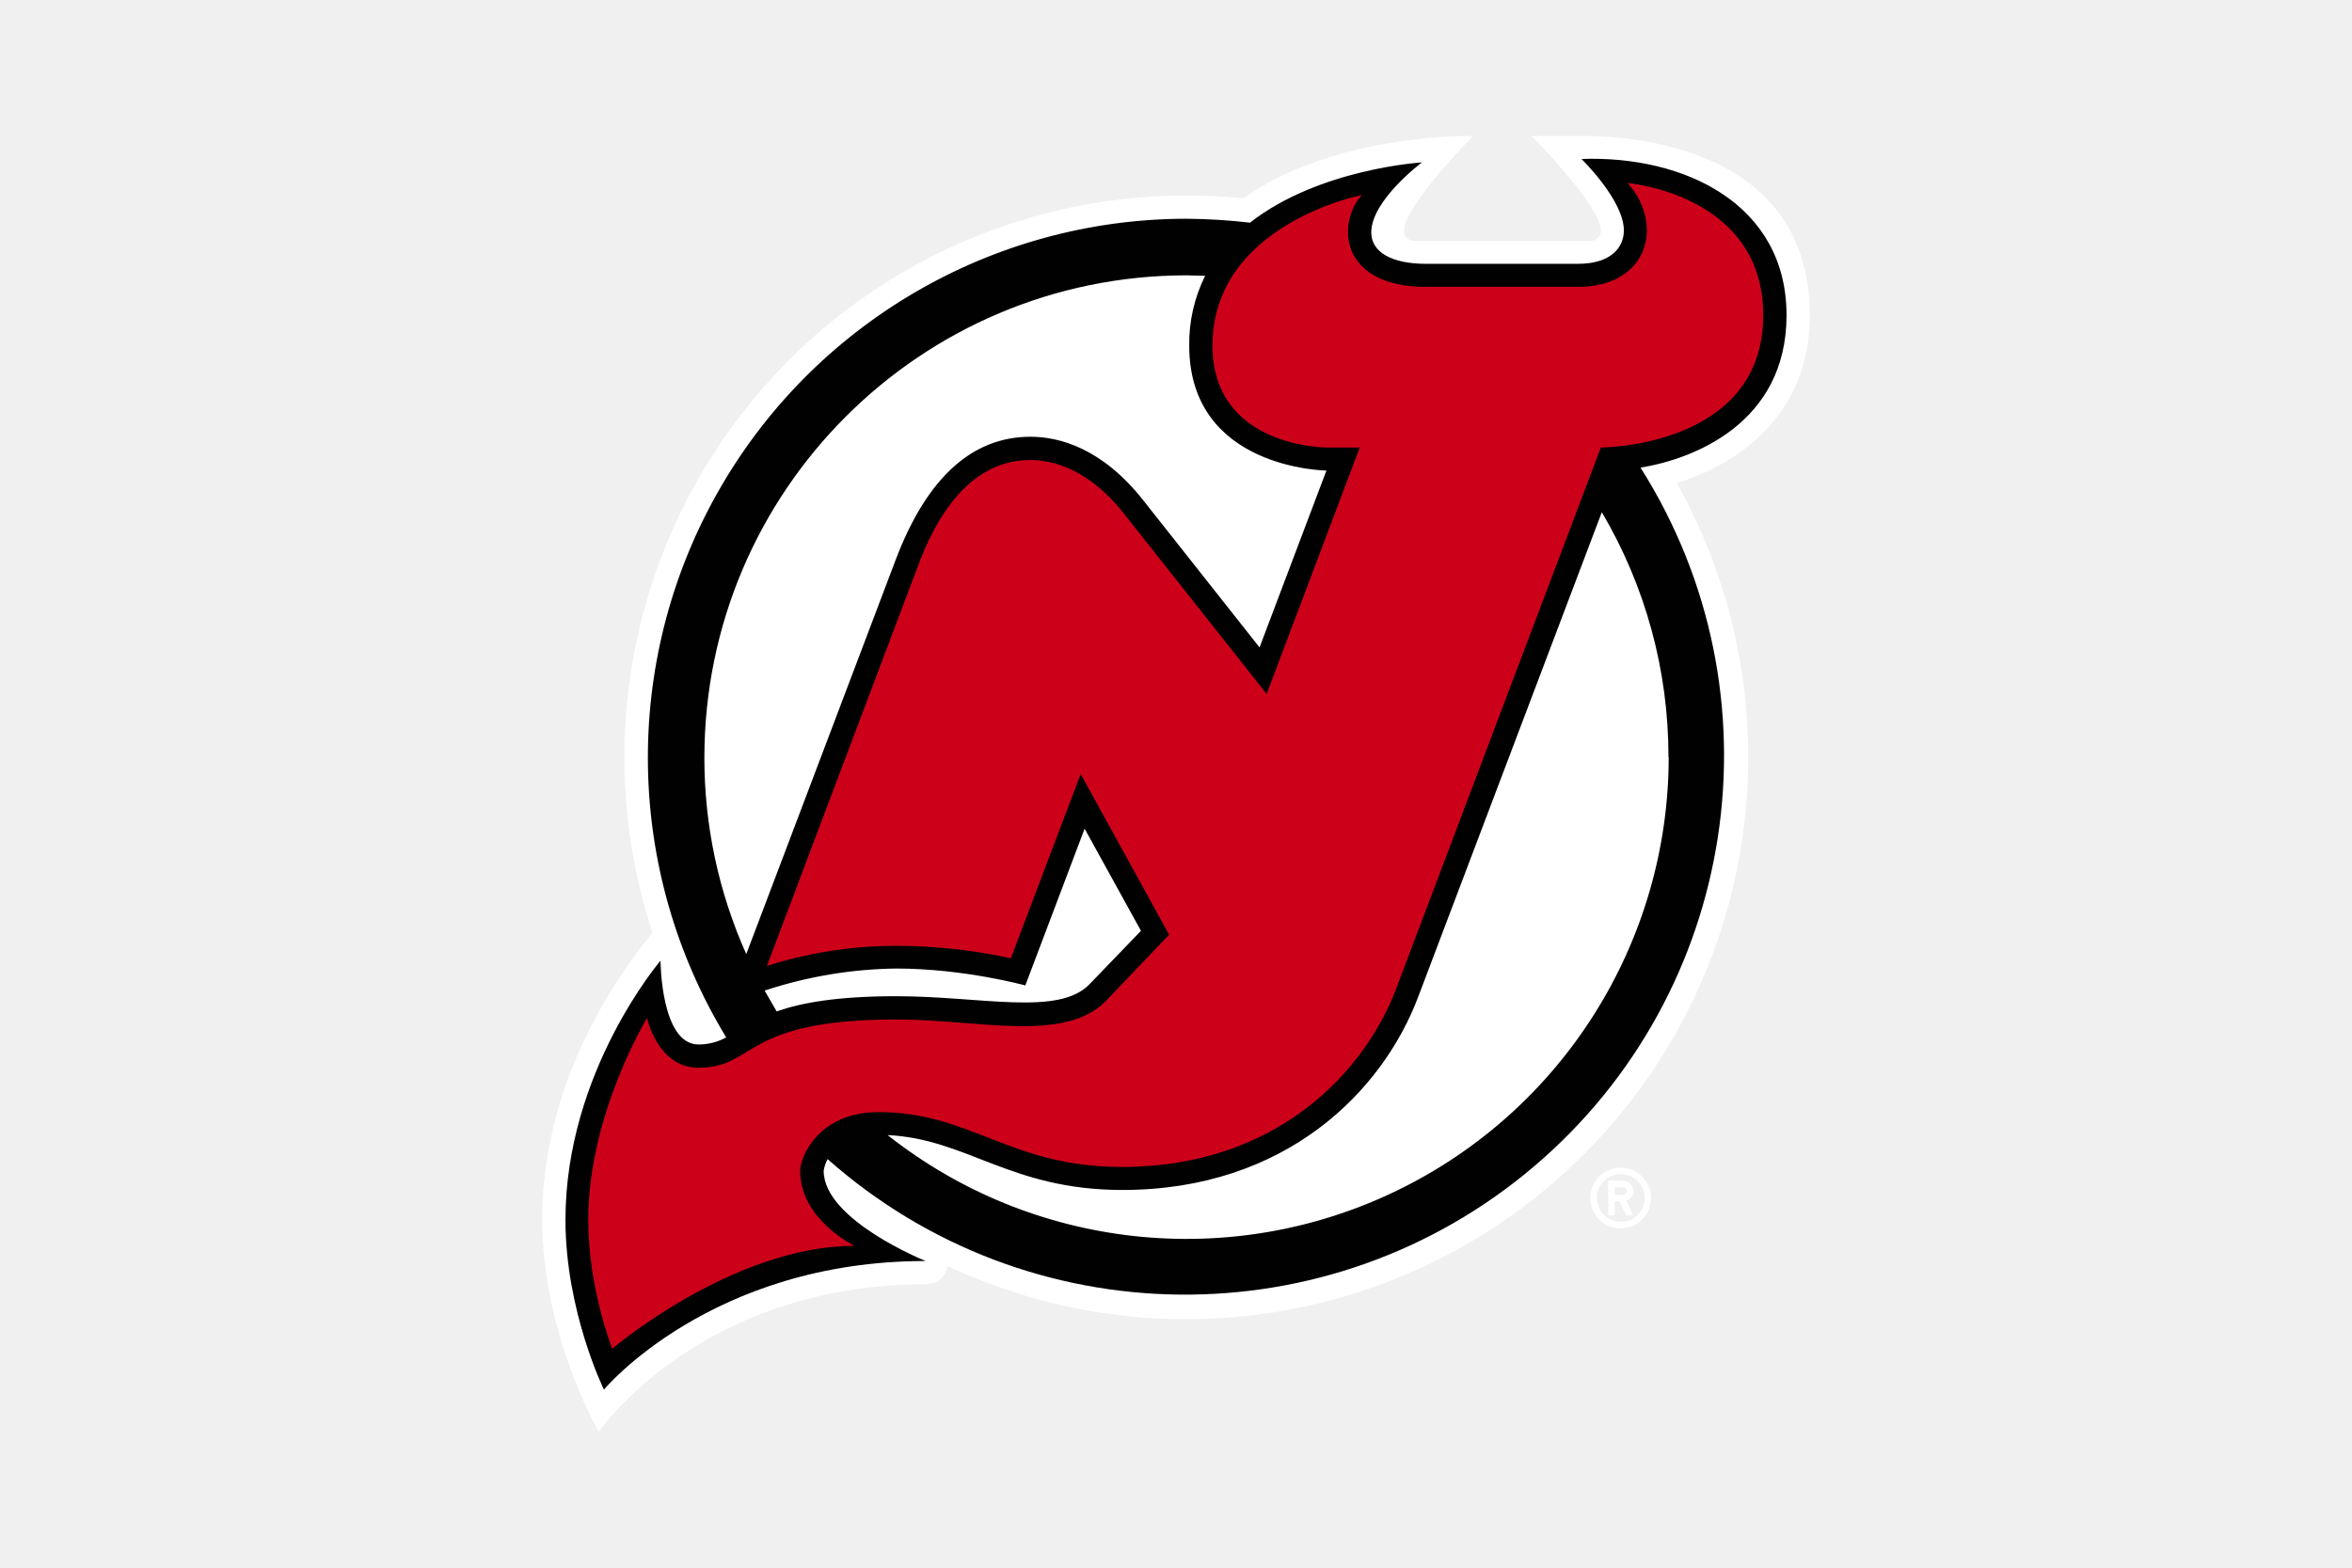
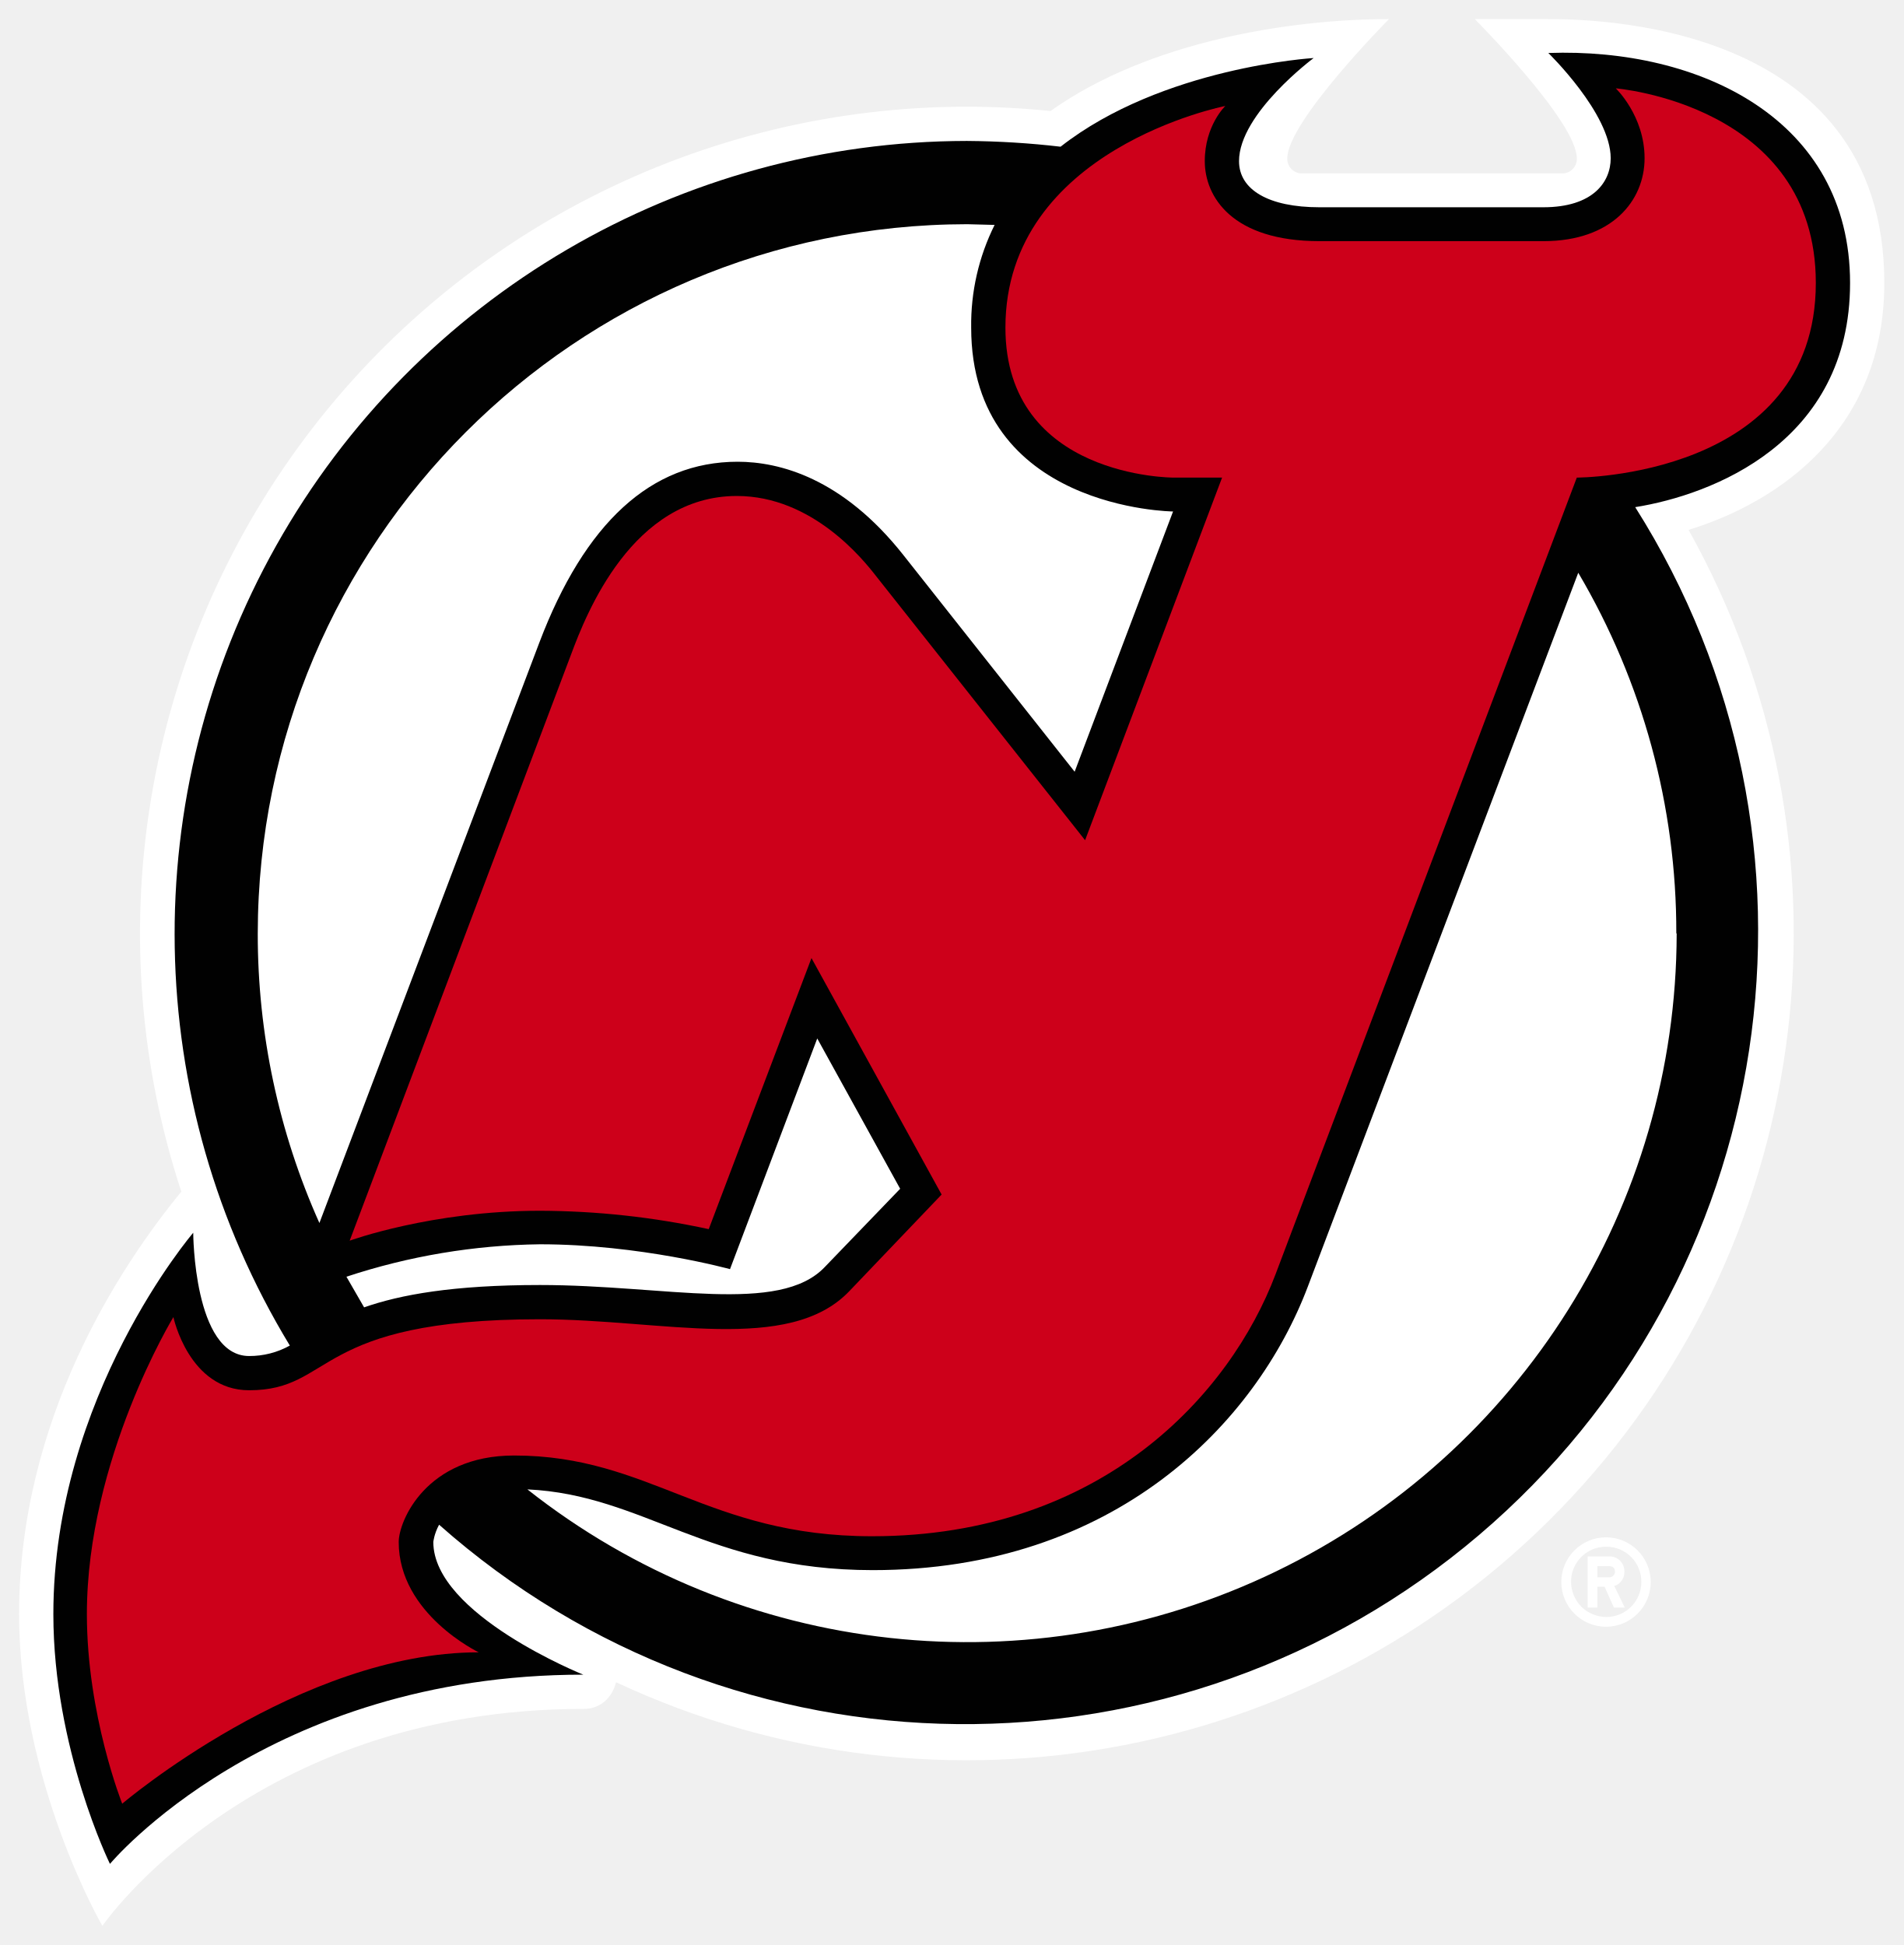
- <svg xmlns="http://www.w3.org/2000/svg" viewBox="0 0 960 640">
+ <svg xmlns="http://www.w3.org/2000/svg" viewBox="216.0 50.2 528.0 539.6">
  <path fill="#fff" d="M661.5 476.7a12.4 12.4 0 1 0 0 24.8 12.4 12.4 0 0 0 0-24.8m0 22.1a10 10 0 0 1-6.8-2.8 10 10 0 0 1-2.9-7 9.7 9.7 0 0 1 9.7-9.7 9.7 9.7 0 0 1 9.8 9.8 9.7 9.7 0 0 1-9.8 9.7m5.1-12.6a4 4 0 0 0-1.2-3 4 4 0 0 0-3-1.2h-6v14.2h2.7v-5.8h2l2.6 5.8h3l-2.9-6a4 4 0 0 0 2.8-4m-4.2 1.6h-3.3v-3.1h3.3q1.5 0 1.6 1.5a1.6 1.6 0 0 1-1.6 1.6" />
  <path fill="#fff" d="M738.7 128.7c0-73.2-82.5-73.2-93.6-73.2h-20s28.3 28.4 28.3 38.6a4 4 0 0 1-4.2 4.2h-71.9a4 4 0 0 1-4.2-4.2c0-10.2 28.2-38.6 28.2-38.6-27.3 0-66.6 6.1-93.9 25.5a232 232 0 0 0-23.1-1.2 229.4 229.4 0 0 0-218 301c-17 20.7-45 63.1-45 117.2 0 46.8 23.1 86.5 23.1 86.5s41.2-60.2 133.4-60.2c7 0 8.8-6.2 9.1-7.4a229.4 229.4 0 0 0 297.5-319.7c25.4-7.8 54.3-28 54.3-68.5" />
  <path fill="#010101" d="M729.2 128.7c0-45.4-41.7-65.3-83.7-63.8 0 0 17.3 16.8 17.3 29.2 0 6.6-4.9 13.6-18.7 13.6H582c-14 0-22.3-4.8-22.3-12.8 0-13.2 20.7-28.6 20.7-28.6s-42 2.5-70.2 24.6q-12.8-1.5-26-1.6a220 220 0 0 0-187.8 334.2 23 23 0 0 1-11.3 2.9c-15.4 0-15.5-34.2-15.5-34.2s-38.8 45.3-38.8 105.8c0 37.3 15.7 69.3 15.7 69.3s43.6-52.5 131.3-52.5c0 0-41.6-16.7-41.6-36.8 0 0 .2-2.2 1.6-4.8a220 220 0 0 0 331.8-282.3c21.2-3.4 59.6-17.9 59.6-62.2M287.5 309.2a197 197 0 0 1 196.8-196.8l7.6.2a62 62 0 0 0-6.5 28.5c0 50.5 56 51 56 51l-27.3 72.2-47.5-60.1c-16.9-21.4-34.4-25.9-46-25.9-24 0-42.4 17-55 50.2l-61 161a196 196 0 0 1-17.1-80.3m24.6 95.2a178 178 0 0 1 53.7-9c27.7 0 52.7 6.9 52.7 6.9l24.2-64 23 41.7-20.9 21.7c-12.6 13.3-44.2 5-79 5-24.2 0-38.8 2.7-48.8 6.2zm369-95.2a196.8 196.8 0 0 1-318.8 154.2c32.4 1.5 50.1 22.4 95.8 22.4 67 0 106.3-40.6 120.7-78.7l75-198a196 196 0 0 1 27.2 100" />
  <path fill="#cd001a" d="M664.2 74.7s8 7.6 8 19.4-9.1 23-28 23H582c-24.2 0-31.8-12.3-31.8-22.2s5.7-15.3 5.7-15.3-61 11.9-61 61.5c0 41.7 46.6 41.6 46.6 41.6H555l-38 100.6-58-73.3c-3.5-4.5-17.6-22.2-38.6-22.2-29 0-41.8 32.7-46 44L313 394.4s22.7-8.3 52.8-8.3a224 224 0 0 1 46.8 5.1l28.5-75.2 36.1 65.6-25.6 26.8c-16.8 17.6-52 7.8-85.8 7.8-63.2 0-57 19.7-80.7 19.7-16.7 0-21-20.3-21-20.3s-24 39.4-24 82.4c0 28 9.8 52.6 9.8 52.6s49.3-42 98.9-42c0 0-22.2-10.6-22.2-30.6 0-5.8 7.6-24 32-24 37.8 0 53.6 22.4 99.3 22.4 63.9 0 99.4-39.6 111.9-72.6l83.6-221.1s66.3 0 66.3-54c0-49.6-55.6-54-55.6-54" />
</svg>
